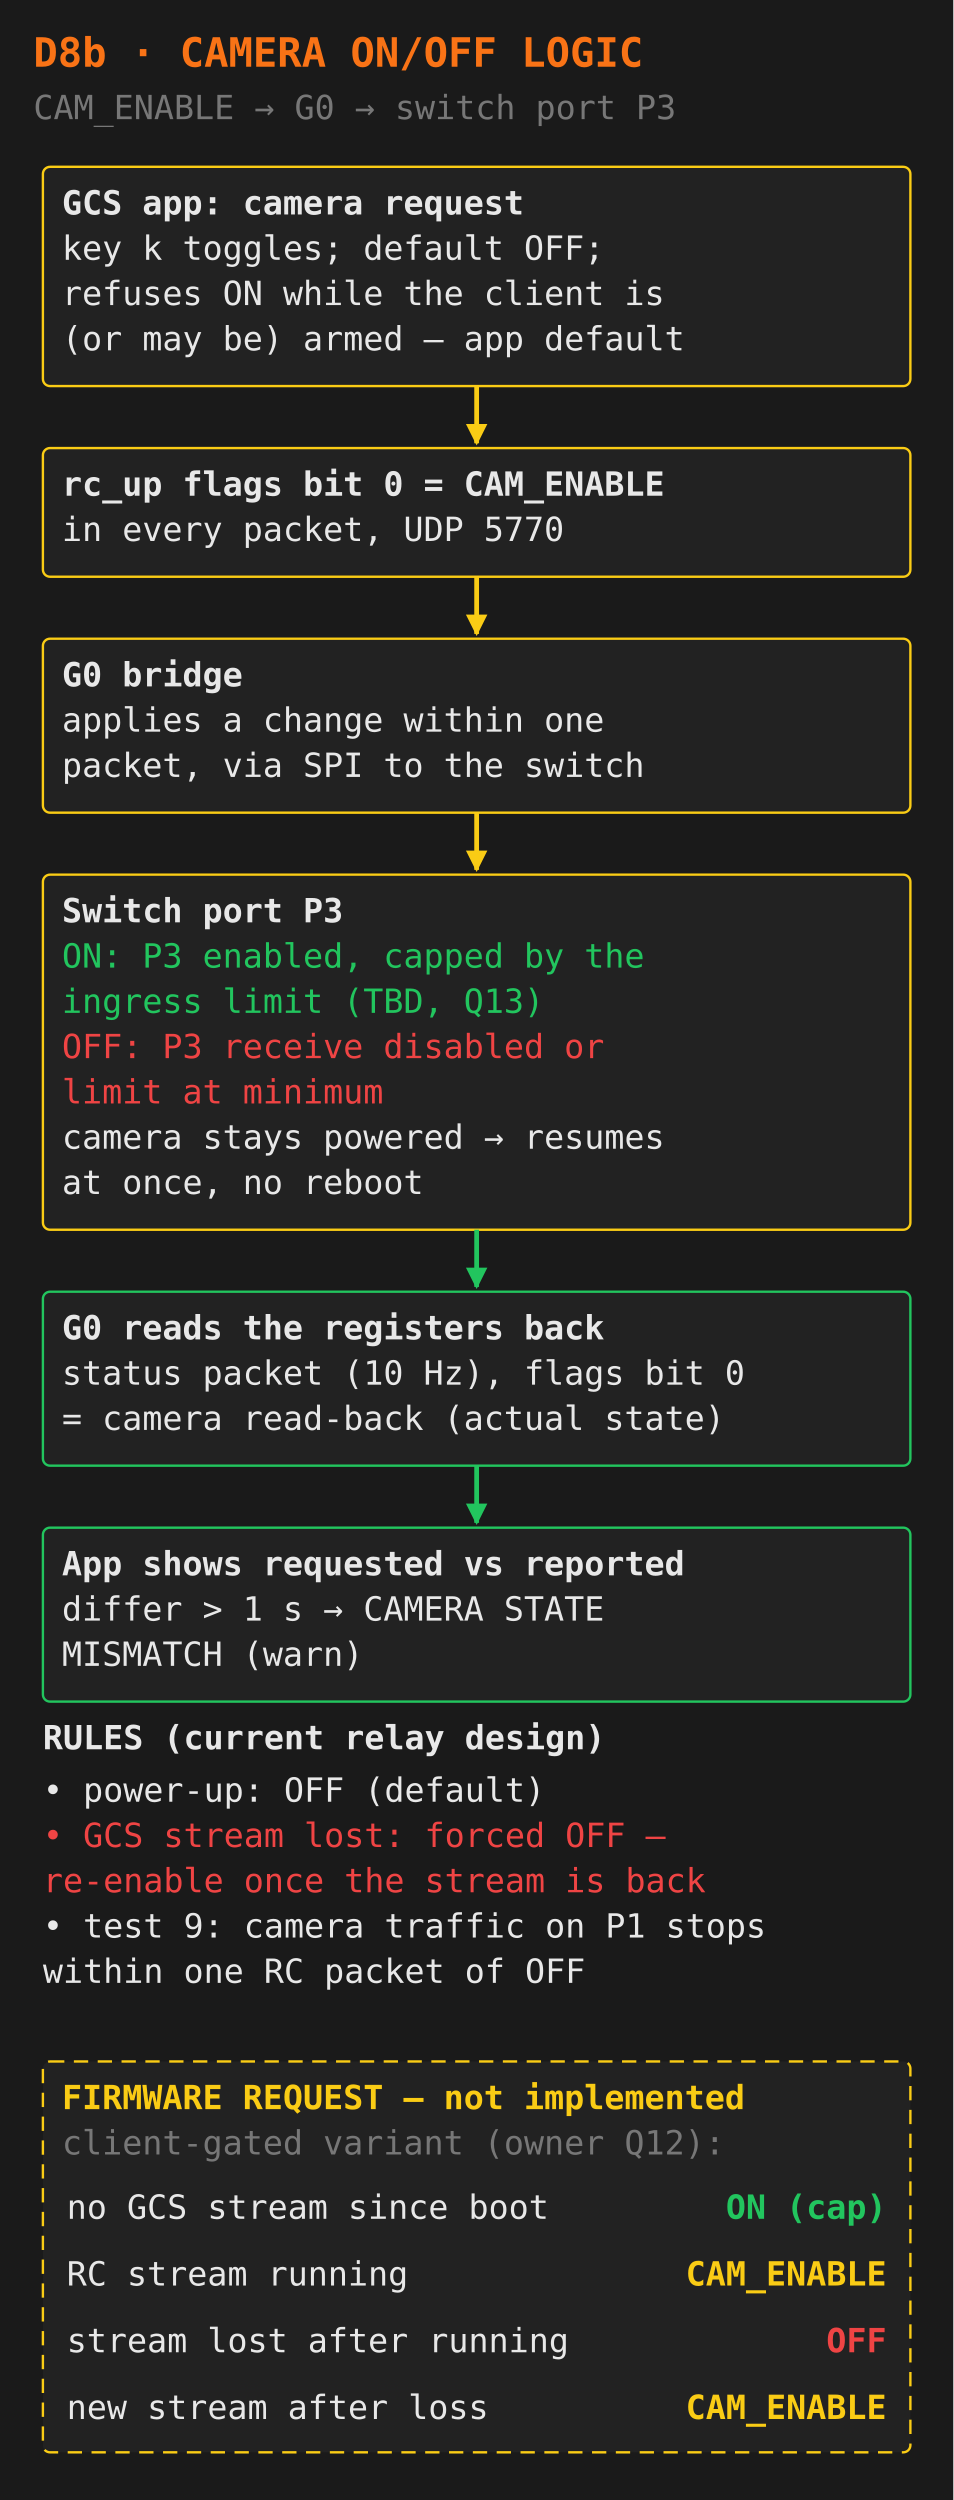
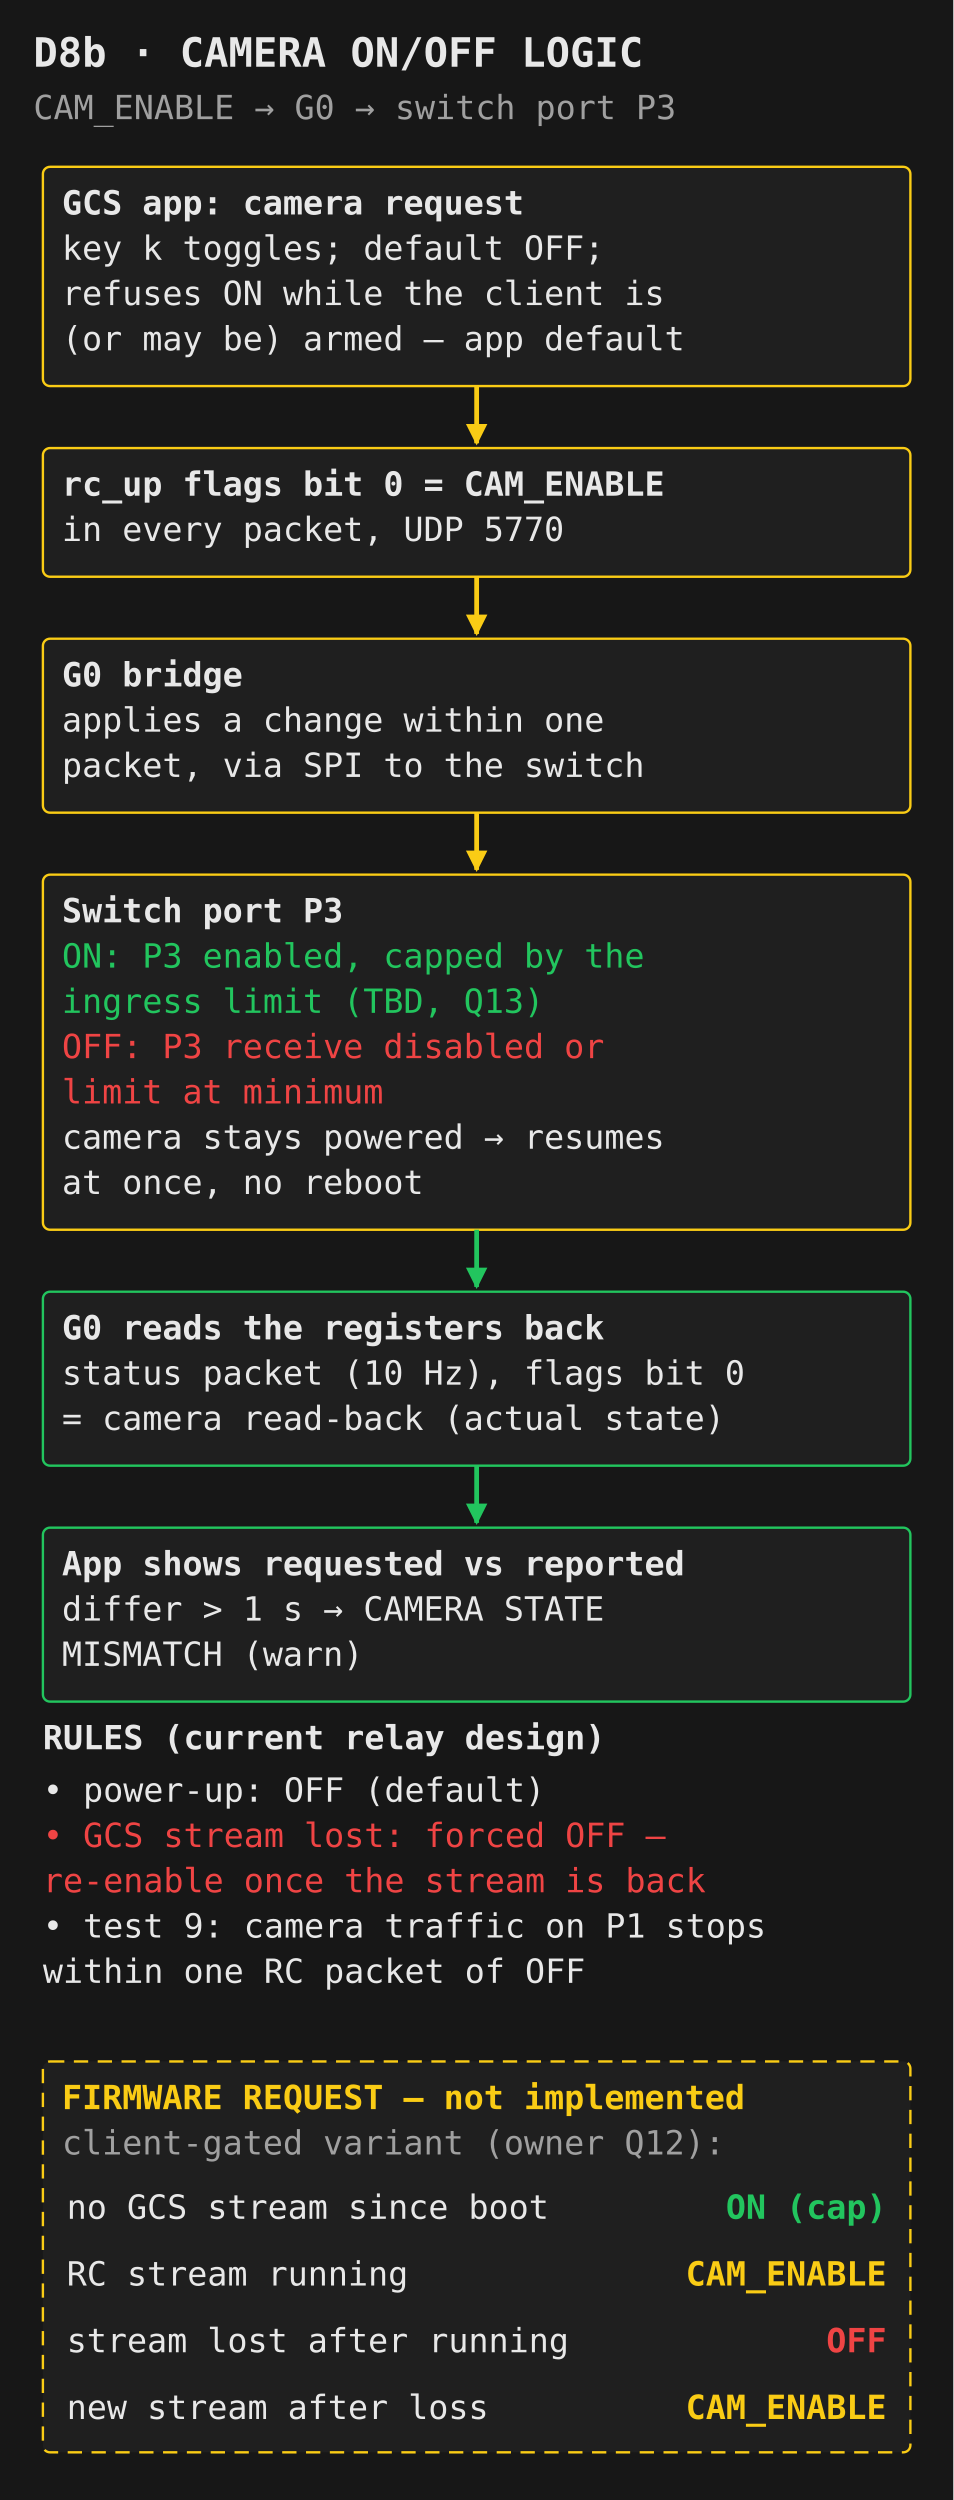
<svg xmlns="http://www.w3.org/2000/svg" viewBox="0 0 400 1049" width="400" height="1049" role="img" aria-labelledby="title desc" font-family="'Share Tech Mono', Consolas, 'DejaVu Sans Mono', Menlo, monospace" font-size="14" fill="#e8e8e8">
  <defs>
    <marker id="ah-bg" viewBox="0 0 10 10" refX="9" refY="5" markerWidth="9" markerHeight="9" markerUnits="userSpaceOnUse" orient="auto-start-reverse">
      <path d="M0,0 L10,5 L0,10 z" fill="#0f0f0f" />
    </marker>
    <marker id="ah-surf" viewBox="0 0 10 10" refX="9" refY="5" markerWidth="9" markerHeight="9" markerUnits="userSpaceOnUse" orient="auto-start-reverse">
-       <path d="M0,0 L10,5 L0,10 z" fill="#1a1a1a" />
+       <path d="M0,0 L10,5 L0,10 z" fill="#171717" />
    </marker>
    <marker id="ah-surf2" viewBox="0 0 10 10" refX="9" refY="5" markerWidth="9" markerHeight="9" markerUnits="userSpaceOnUse" orient="auto-start-reverse">
-       <path d="M0,0 L10,5 L0,10 z" fill="#222222" />
+       <path d="M0,0 L10,5 L0,10 z" fill="#1f1f1f" />
    </marker>
    <marker id="ah-border" viewBox="0 0 10 10" refX="9" refY="5" markerWidth="9" markerHeight="9" markerUnits="userSpaceOnUse" orient="auto-start-reverse">
-       <path d="M0,0 L10,5 L0,10 z" fill="#2a2a2a" />
+       <path d="M0,0 L10,5 L0,10 z" fill="#262626" />
    </marker>
    <marker id="ah-border2" viewBox="0 0 10 10" refX="9" refY="5" markerWidth="9" markerHeight="9" markerUnits="userSpaceOnUse" orient="auto-start-reverse">
      <path d="M0,0 L10,5 L0,10 z" fill="#333333" />
    </marker>
    <marker id="ah-text" viewBox="0 0 10 10" refX="9" refY="5" markerWidth="9" markerHeight="9" markerUnits="userSpaceOnUse" orient="auto-start-reverse">
      <path d="M0,0 L10,5 L0,10 z" fill="#e8e8e8" />
    </marker>
    <marker id="ah-muted" viewBox="0 0 10 10" refX="9" refY="5" markerWidth="9" markerHeight="9" markerUnits="userSpaceOnUse" orient="auto-start-reverse">
-       <path d="M0,0 L10,5 L0,10 z" fill="#777777" />
+       <path d="M0,0 L10,5 L0,10 z" fill="#a0a0a0" />
    </marker>
    <marker id="ah-accent" viewBox="0 0 10 10" refX="9" refY="5" markerWidth="9" markerHeight="9" markerUnits="userSpaceOnUse" orient="auto-start-reverse">
      <path d="M0,0 L10,5 L0,10 z" fill="#f97316" />
    </marker>
    <marker id="ah-amber" viewBox="0 0 10 10" refX="9" refY="5" markerWidth="9" markerHeight="9" markerUnits="userSpaceOnUse" orient="auto-start-reverse">
      <path d="M0,0 L10,5 L0,10 z" fill="#facc15" />
    </marker>
    <marker id="ah-red" viewBox="0 0 10 10" refX="9" refY="5" markerWidth="9" markerHeight="9" markerUnits="userSpaceOnUse" orient="auto-start-reverse">
      <path d="M0,0 L10,5 L0,10 z" fill="#ef4444" />
    </marker>
    <marker id="ah-green" viewBox="0 0 10 10" refX="9" refY="5" markerWidth="9" markerHeight="9" markerUnits="userSpaceOnUse" orient="auto-start-reverse">
      <path d="M0,0 L10,5 L0,10 z" fill="#22c55e" />
    </marker>
    <marker id="ah-dim" viewBox="0 0 10 10" refX="9" refY="5" markerWidth="9" markerHeight="9" markerUnits="userSpaceOnUse" orient="auto-start-reverse">
-       <path d="M0,0 L10,5 L0,10 z" fill="#444444" />
+       <path d="M0,0 L10,5 L0,10 z" fill="#6e6e6e" />
    </marker>
  </defs>
-   <rect width="400" height="1049" fill="#1a1a1a" />
-   <text x="14" y="28" font-size="17" fill="#f97316" font-weight="bold">D8b · CAMERA ON/OFF LOGIC</text>
-   <text x="14" y="50" fill="#777777">CAM_ENABLE → G0 → switch port P3</text>
-   <rect x="18" y="70" width="364" height="92" rx="3" fill="#222222" stroke="#facc15" />
+   <rect width="400" height="1049" fill="#171717" />
+   <text x="14" y="28" font-size="17" font-weight="bold">D8b · CAMERA ON/OFF LOGIC</text>
+   <text x="14" y="50" fill="#a0a0a0">CAM_ENABLE → G0 → switch port P3</text>
+   <rect x="18" y="70" width="364" height="92" rx="3" fill="#1f1f1f" stroke="#facc15" />
  <text x="26" y="90" font-weight="bold">GCS app: camera request</text>
  <text x="26" y="109">key k toggles; default OFF;</text>
  <text x="26" y="128">refuses ON while the client is</text>
  <text x="26" y="147">(or may be) armed — app default</text>
  <polyline points="200,162 200,186" fill="none" stroke="#facc15" stroke-width="2" stroke-linejoin="round" marker-end="url(#ah-amber)" />
-   <rect x="18" y="188" width="364" height="54" rx="3" fill="#222222" stroke="#facc15" />
+   <rect x="18" y="188" width="364" height="54" rx="3" fill="#1f1f1f" stroke="#facc15" />
  <text x="26" y="208" font-weight="bold">rc_up flags bit 0 = CAM_ENABLE</text>
  <text x="26" y="227">in every packet, UDP 5770</text>
  <polyline points="200,242 200,266" fill="none" stroke="#facc15" stroke-width="2" stroke-linejoin="round" marker-end="url(#ah-amber)" />
-   <rect x="18" y="268" width="364" height="73" rx="3" fill="#222222" stroke="#facc15" />
+   <rect x="18" y="268" width="364" height="73" rx="3" fill="#1f1f1f" stroke="#facc15" />
  <text x="26" y="288" font-weight="bold">G0 bridge</text>
  <text x="26" y="307">applies a change within one</text>
  <text x="26" y="326">packet, via SPI to the switch</text>
  <polyline points="200,341 200,365" fill="none" stroke="#facc15" stroke-width="2" stroke-linejoin="round" marker-end="url(#ah-amber)" />
-   <rect x="18" y="367" width="364" height="149" rx="3" fill="#222222" stroke="#facc15" />
+   <rect x="18" y="367" width="364" height="149" rx="3" fill="#1f1f1f" stroke="#facc15" />
  <text x="26" y="387" font-weight="bold">Switch port P3</text>
  <text x="26" y="406" fill="#22c55e">ON: P3 enabled, capped by the</text>
  <text x="26" y="425" fill="#22c55e">    ingress limit (TBD, Q13)</text>
  <text x="26" y="444" fill="#ef4444">OFF: P3 receive disabled or</text>
  <text x="26" y="463" fill="#ef4444">    limit at minimum</text>
  <text x="26" y="482">camera stays powered → resumes</text>
  <text x="26" y="501">at once, no reboot</text>
  <polyline points="200,516 200,540" fill="none" stroke="#22c55e" stroke-width="2" stroke-linejoin="round" marker-end="url(#ah-green)" />
-   <rect x="18" y="542" width="364" height="73" rx="3" fill="#222222" stroke="#22c55e" />
+   <rect x="18" y="542" width="364" height="73" rx="3" fill="#1f1f1f" stroke="#22c55e" />
  <text x="26" y="562" font-weight="bold">G0 reads the registers back</text>
  <text x="26" y="581">status packet (10 Hz), flags bit 0</text>
  <text x="26" y="600">= camera read-back (actual state)</text>
  <polyline points="200,615 200,639" fill="none" stroke="#22c55e" stroke-width="2" stroke-linejoin="round" marker-end="url(#ah-green)" />
-   <rect x="18" y="641" width="364" height="73" rx="3" fill="#222222" stroke="#22c55e" />
+   <rect x="18" y="641" width="364" height="73" rx="3" fill="#1f1f1f" stroke="#22c55e" />
  <text x="26" y="661" font-weight="bold">App shows requested vs reported</text>
  <text x="26" y="680">differ &gt; 1 s → CAMERA STATE</text>
  <text x="26" y="699">MISMATCH (warn)</text>
  <text x="18" y="734" font-weight="bold">RULES (current relay design)</text>
  <text x="18" y="756">• power-up: OFF (default)</text>
  <text x="18" y="775" fill="#ef4444">• GCS stream lost: forced OFF —</text>
  <text x="18" y="794" fill="#ef4444">  re-enable once the stream is back</text>
  <text x="18" y="813">• test 9: camera traffic on P1 stops</text>
  <text x="18" y="832">  within one RC packet of OFF</text>
-   <rect x="18" y="865" width="364" height="164" rx="3" fill="#222222" stroke="#facc15" stroke-dasharray="6,4" />
+   <rect x="18" y="865" width="364" height="164" rx="3" fill="#1f1f1f" stroke="#facc15" stroke-dasharray="6,4" />
  <text x="26" y="885" fill="#facc15" font-weight="bold">FIRMWARE REQUEST — not implemented</text>
-   <text x="26" y="904" fill="#777777">client-gated variant (owner Q12):</text>
+   <text x="26" y="904" fill="#a0a0a0">client-gated variant (owner Q12):</text>
  <text x="28" y="931">no GCS stream since boot</text>
  <text x="372" y="931" fill="#22c55e" text-anchor="end" font-weight="bold">ON (cap)</text>
  <text x="28" y="959">RC stream running</text>
  <text x="372" y="959" fill="#facc15" text-anchor="end" font-weight="bold">CAM_ENABLE</text>
  <text x="28" y="987">stream lost after running</text>
  <text x="372" y="987" fill="#ef4444" text-anchor="end" font-weight="bold">OFF</text>
  <text x="28" y="1015">new stream after loss</text>
  <text x="372" y="1015" fill="#facc15" text-anchor="end" font-weight="bold">CAM_ENABLE</text>
</svg>
